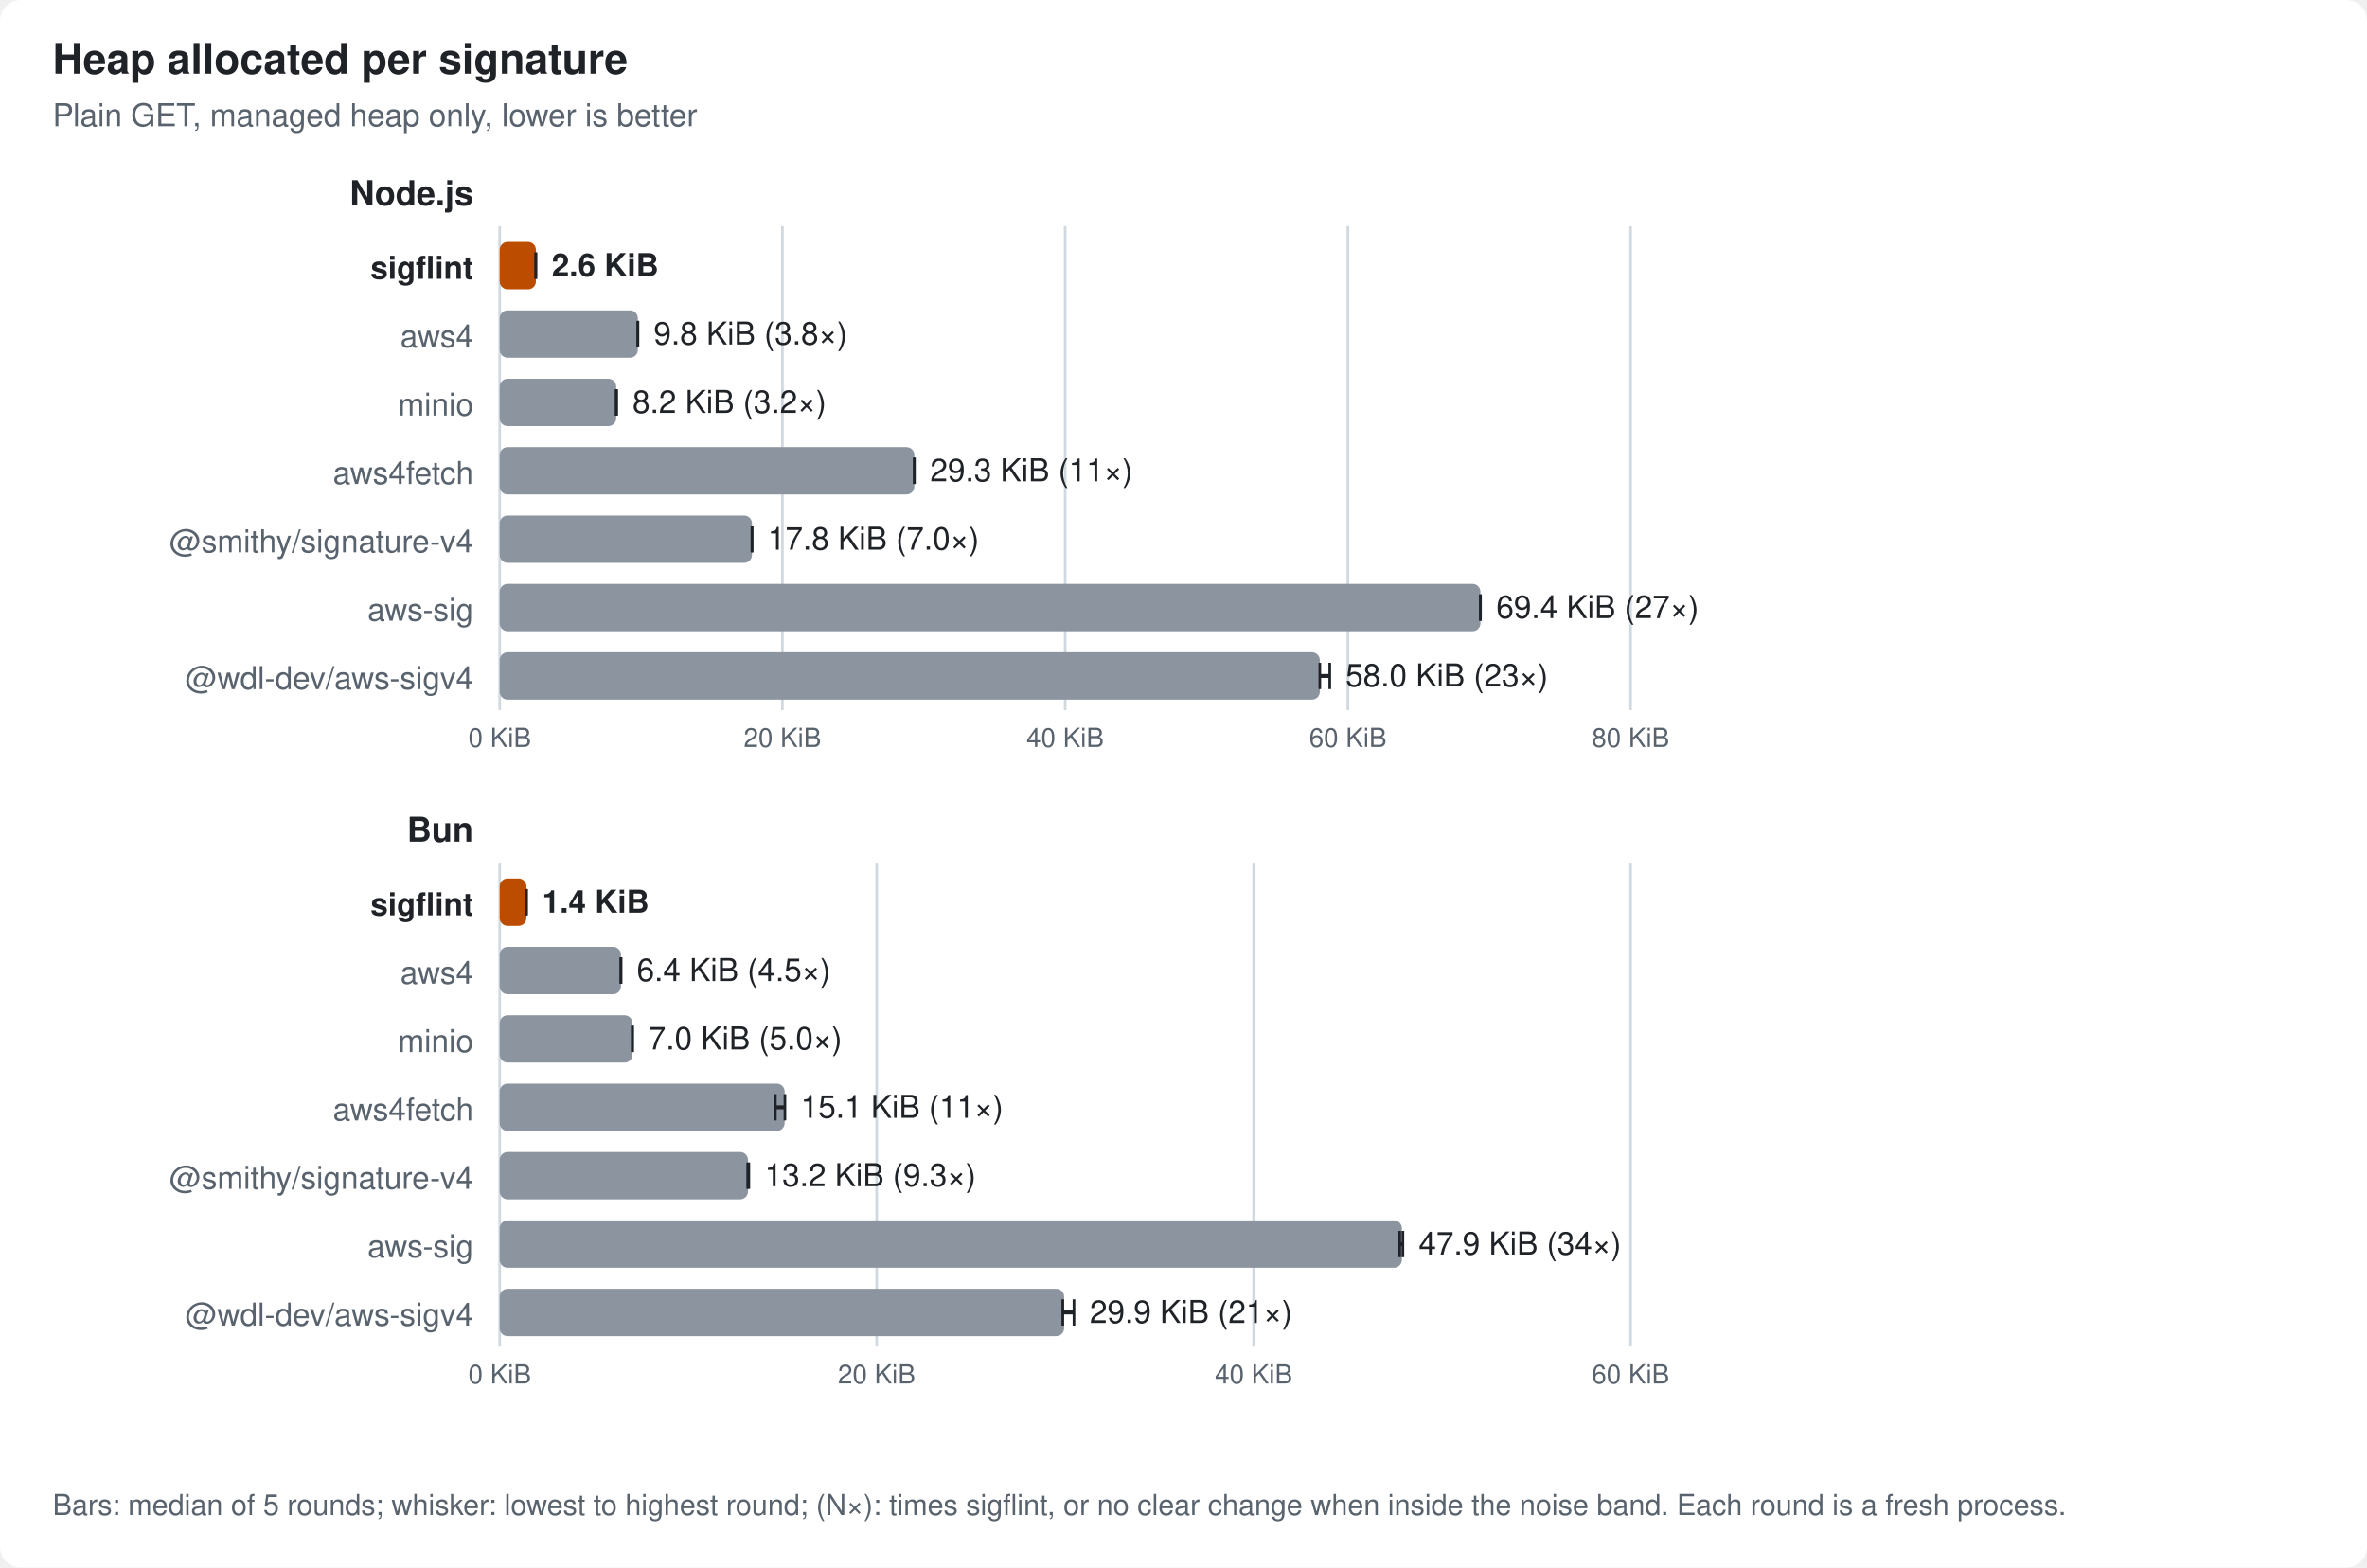
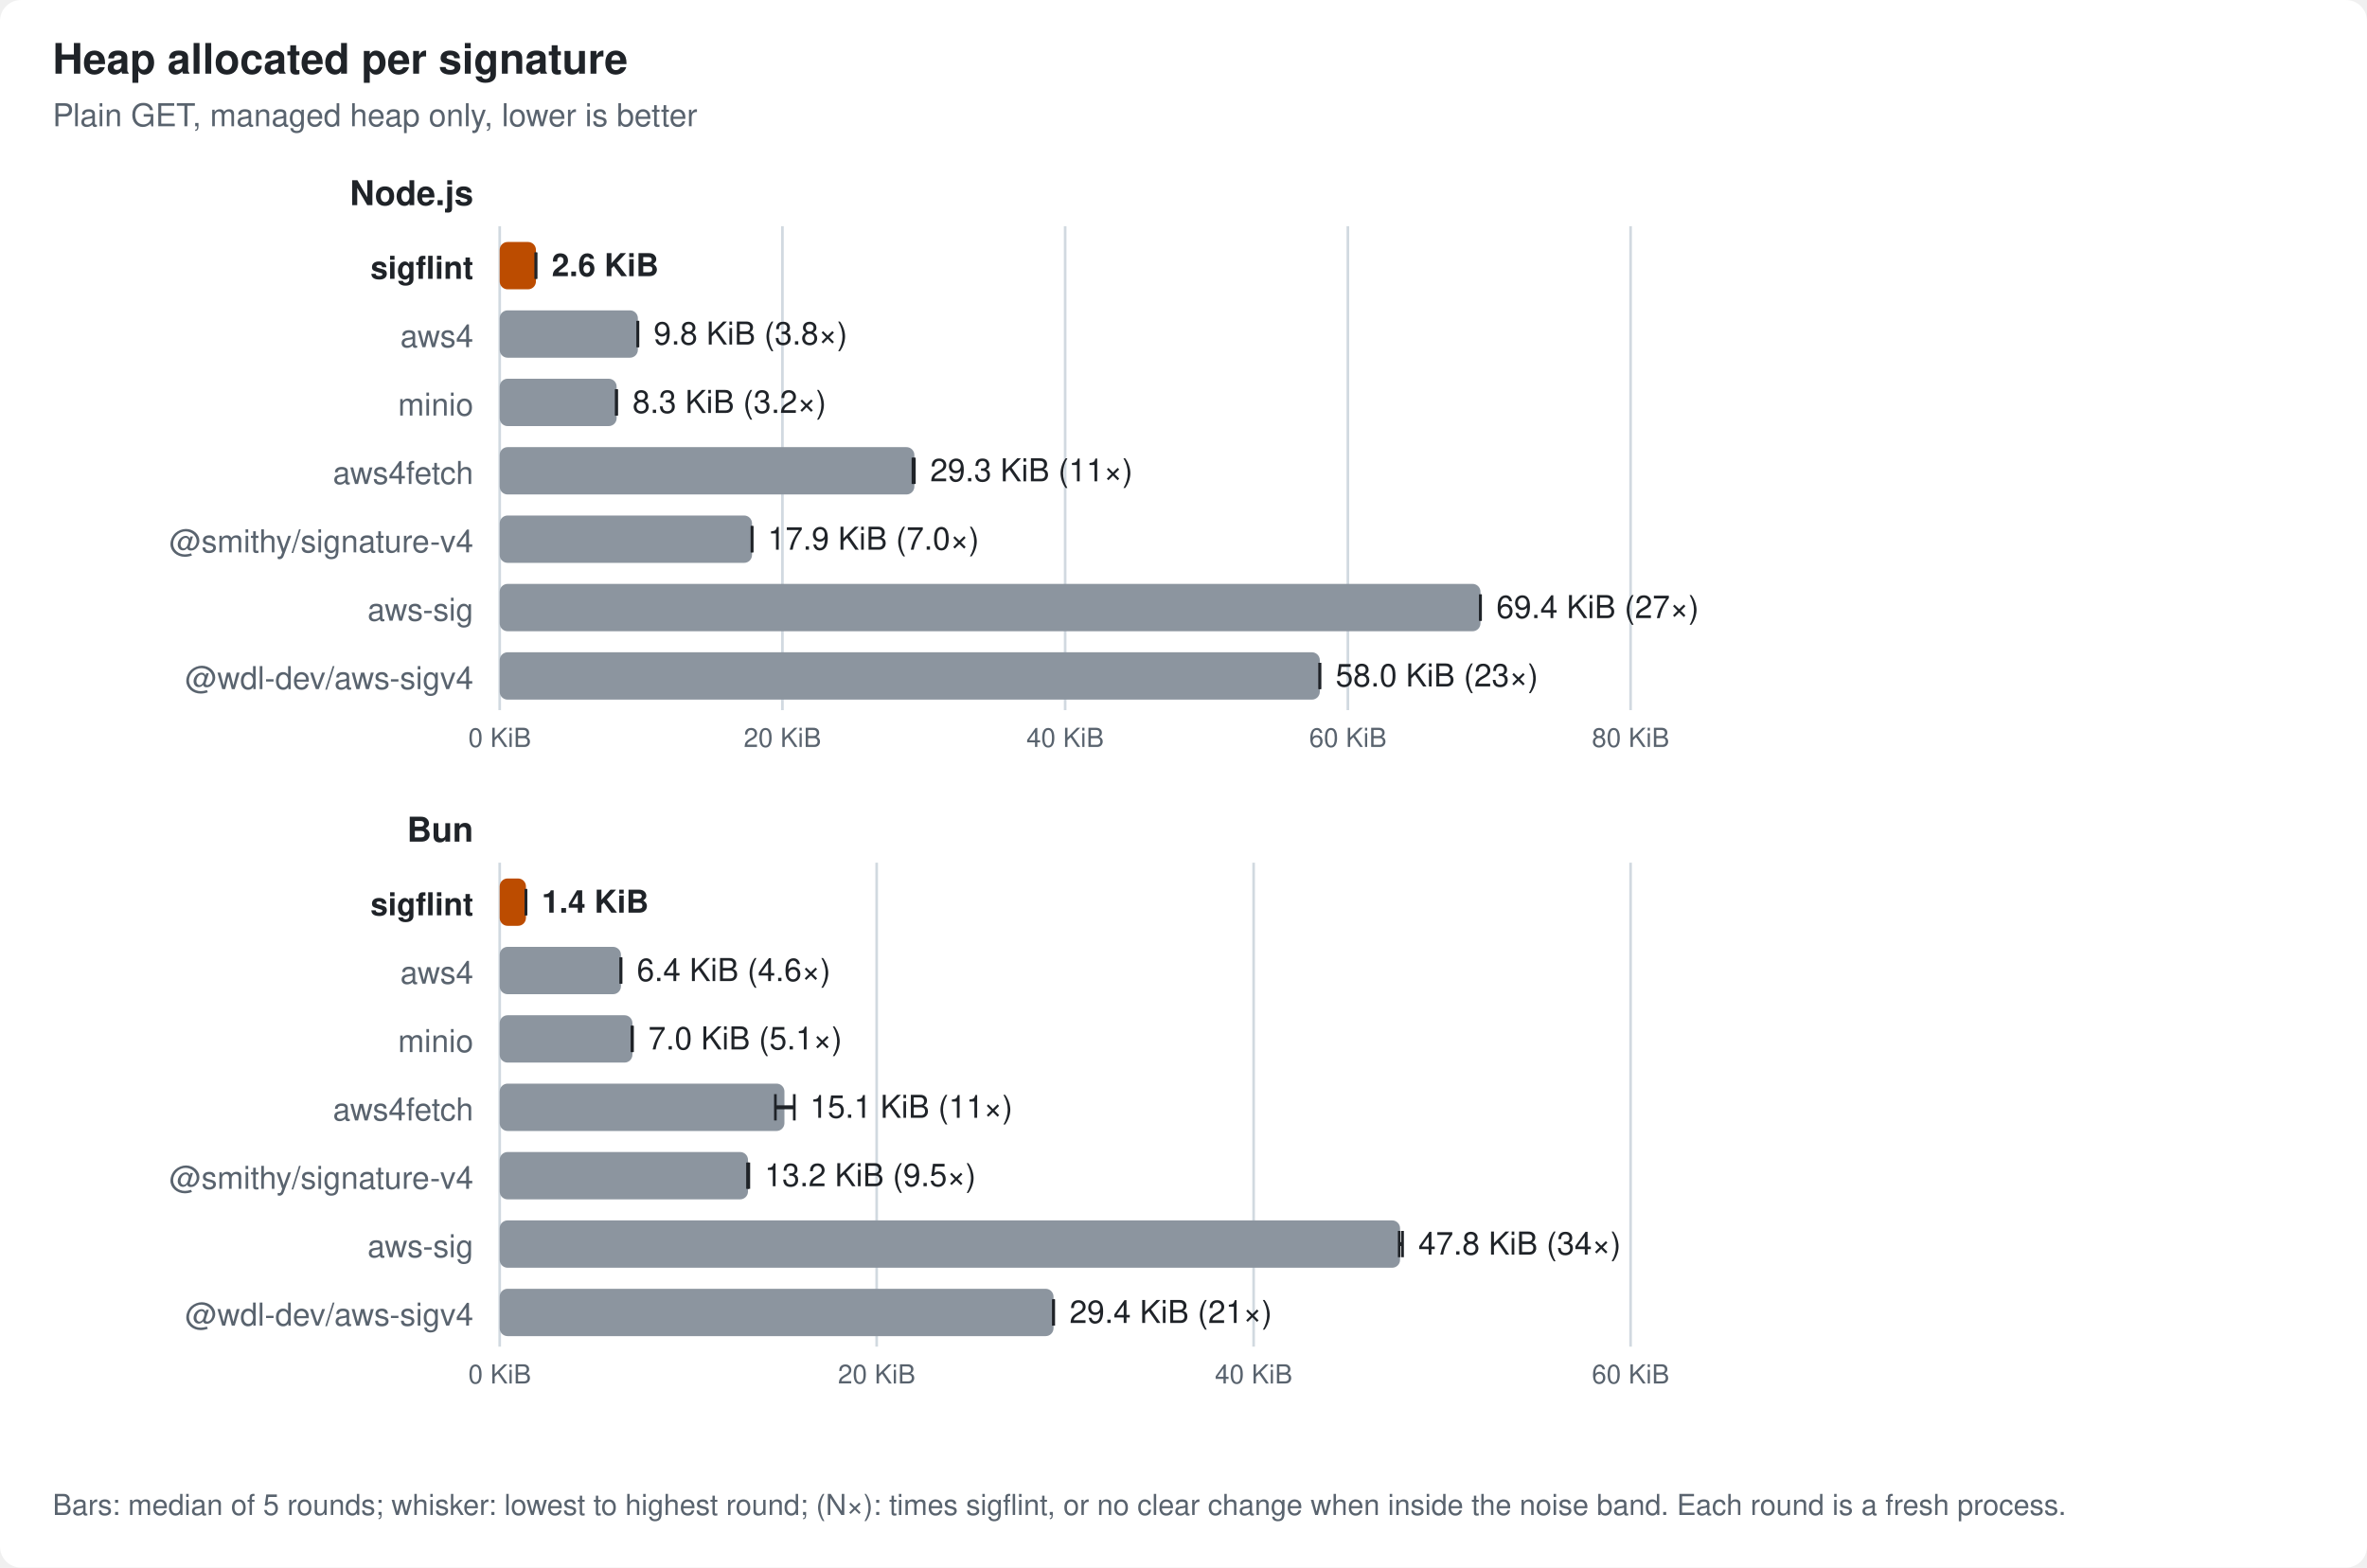
<svg xmlns="http://www.w3.org/2000/svg" width="900" height="596" viewBox="0 0 900 596" role="img" aria-labelledby="t" font-family="-apple-system,BlinkMacSystemFont,'Segoe UI',Helvetica,Arial,sans-serif">
  <rect width="900" height="596" rx="8" fill="#ffffff" />
  <text x="20" y="28" font-size="16" fill="#1f2328" text-anchor="start" font-weight="600">Heap allocated per signature</text>
  <text x="20" y="48" font-size="12" fill="#59636e" text-anchor="start" font-weight="400">Plain GET, managed heap only, lower is better</text>
  <text x="180" y="78" font-size="13" fill="#1f2328" text-anchor="end" font-weight="700">Node.js</text>
  <line x1="190" y1="86" x2="190" y2="270" stroke="#d1d9e0" />
  <text x="190" y="284" font-size="10" fill="#59636e" text-anchor="middle" font-weight="400">0 KiB</text>
  <line x1="297.5" y1="86" x2="297.5" y2="270" stroke="#d1d9e0" />
  <text x="297.5" y="284" font-size="10" fill="#59636e" text-anchor="middle" font-weight="400">20 KiB</text>
  <line x1="405" y1="86" x2="405" y2="270" stroke="#d1d9e0" />
  <text x="405" y="284" font-size="10" fill="#59636e" text-anchor="middle" font-weight="400">40 KiB</text>
  <line x1="512.5" y1="86" x2="512.5" y2="270" stroke="#d1d9e0" />
  <text x="512.5" y="284" font-size="10" fill="#59636e" text-anchor="middle" font-weight="400">60 KiB</text>
  <line x1="620" y1="86" x2="620" y2="270" stroke="#d1d9e0" />
  <text x="620" y="284" font-size="10" fill="#59636e" text-anchor="middle" font-weight="400">80 KiB</text>
  <text x="180" y="106" font-size="12" fill="#1f2328" text-anchor="end" font-weight="700">sigflint</text>
-   <rect x="190" y="92" width="13.773" height="18" rx="3" fill="#bc4c00" />
-   <line x1="203.689" y1="101" x2="203.779" y2="101" stroke="#1f2328" stroke-width="1.5" />
-   <line x1="203.689" y1="96" x2="203.689" y2="106" stroke="#1f2328" />
+   <rect x="190" y="92" width="13.779" height="18" rx="3" fill="#bc4c00" />
+   <line x1="203.773" y1="101" x2="203.779" y2="101" stroke="#1f2328" stroke-width="1.5" />
+   <line x1="203.773" y1="96" x2="203.773" y2="106" stroke="#1f2328" />
  <line x1="203.779" y1="96" x2="203.779" y2="106" stroke="#1f2328" />
  <text x="209.779" y="105" font-size="12" fill="#1f2328" text-anchor="start" font-weight="700">2.6 KiB</text>
  <text x="180" y="132" font-size="12" fill="#59636e" text-anchor="end" font-weight="400">aws4</text>
  <rect x="190" y="118" width="52.537" height="18" rx="3" fill="#8c959f" />
  <line x1="242.537" y1="127" x2="242.537" y2="127" stroke="#1f2328" stroke-width="1.5" />
  <line x1="242.537" y1="122" x2="242.537" y2="132" stroke="#1f2328" />
  <line x1="242.537" y1="122" x2="242.537" y2="132" stroke="#1f2328" />
  <text x="248.537" y="131" font-size="12" fill="#1f2328" text-anchor="start" font-weight="400">9.8 KiB  (3.8×)</text>
  <text x="180" y="158" font-size="12" fill="#59636e" text-anchor="end" font-weight="400">minio</text>
-   <rect x="190" y="144" width="44.302" height="18" rx="3" fill="#8c959f" />
-   <line x1="234.234" y1="153" x2="234.496" y2="153" stroke="#1f2328" stroke-width="1.5" />
-   <line x1="234.234" y1="148" x2="234.234" y2="158" stroke="#1f2328" />
+   <rect x="190" y="144" width="44.464" height="18" rx="3" fill="#8c959f" />
+   <line x1="234.286" y1="153" x2="234.496" y2="153" stroke="#1f2328" stroke-width="1.5" />
+   <line x1="234.286" y1="148" x2="234.286" y2="158" stroke="#1f2328" />
  <line x1="234.496" y1="148" x2="234.496" y2="158" stroke="#1f2328" />
-   <text x="240.496" y="157" font-size="12" fill="#1f2328" text-anchor="start" font-weight="400">8.2 KiB  (3.2×)</text>
+   <text x="240.496" y="157" font-size="12" fill="#1f2328" text-anchor="start" font-weight="400">8.3 KiB  (3.2×)</text>
  <text x="180" y="184" font-size="12" fill="#59636e" text-anchor="end" font-weight="400">aws4fetch</text>
  <rect x="190" y="170" width="157.67" height="18" rx="3" fill="#8c959f" />
-   <line x1="347.649" y1="179" x2="347.67" y2="179" stroke="#1f2328" stroke-width="1.5" />
-   <line x1="347.649" y1="174" x2="347.649" y2="184" stroke="#1f2328" />
+   <line x1="347.13" y1="179" x2="347.67" y2="179" stroke="#1f2328" stroke-width="1.5" />
+   <line x1="347.13" y1="174" x2="347.13" y2="184" stroke="#1f2328" />
  <line x1="347.67" y1="174" x2="347.67" y2="184" stroke="#1f2328" />
  <text x="353.67" y="183" font-size="12" fill="#1f2328" text-anchor="start" font-weight="400">29.3 KiB  (11×)</text>
  <text x="180" y="210" font-size="12" fill="#59636e" text-anchor="end" font-weight="400">@smithy/signature-v4</text>
-   <rect x="190" y="196" width="95.936" height="18" rx="3" fill="#8c959f" />
-   <line x1="285.936" y1="205" x2="285.947" y2="205" stroke="#1f2328" stroke-width="1.5" />
-   <line x1="285.936" y1="200" x2="285.936" y2="210" stroke="#1f2328" />
+   <rect x="190" y="196" width="95.947" height="18" rx="3" fill="#8c959f" />
+   <line x1="285.931" y1="205" x2="285.947" y2="205" stroke="#1f2328" stroke-width="1.5" />
+   <line x1="285.931" y1="200" x2="285.931" y2="210" stroke="#1f2328" />
  <line x1="285.947" y1="200" x2="285.947" y2="210" stroke="#1f2328" />
-   <text x="291.947" y="209" font-size="12" fill="#1f2328" text-anchor="start" font-weight="400">17.8 KiB  (7.0×)</text>
+   <text x="291.947" y="209" font-size="12" fill="#1f2328" text-anchor="start" font-weight="400">17.9 KiB  (7.0×)</text>
  <text x="180" y="236" font-size="12" fill="#59636e" text-anchor="end" font-weight="400">aws-sig</text>
-   <rect x="190" y="222" width="372.896" height="18" rx="3" fill="#8c959f" />
-   <line x1="562.891" y1="231" x2="562.922" y2="231" stroke="#1f2328" stroke-width="1.5" />
-   <line x1="562.891" y1="226" x2="562.891" y2="236" stroke="#1f2328" />
-   <line x1="562.922" y1="226" x2="562.922" y2="236" stroke="#1f2328" />
-   <text x="568.922" y="235" font-size="12" fill="#1f2328" text-anchor="start" font-weight="400">69.4 KiB  (27×)</text>
+   <rect x="190" y="222" width="372.922" height="18" rx="3" fill="#8c959f" />
+   <line x1="562.875" y1="231" x2="562.948" y2="231" stroke="#1f2328" stroke-width="1.5" />
+   <line x1="562.875" y1="226" x2="562.875" y2="236" stroke="#1f2328" />
+   <line x1="562.948" y1="226" x2="562.948" y2="236" stroke="#1f2328" />
+   <text x="568.948" y="235" font-size="12" fill="#1f2328" text-anchor="start" font-weight="400">69.4 KiB  (27×)</text>
  <text x="180" y="262" font-size="12" fill="#59636e" text-anchor="end" font-weight="400">@wdl-dev/aws-sigv4</text>
  <rect x="190" y="248" width="311.834" height="18" rx="3" fill="#8c959f" />
-   <line x1="501.834" y1="257" x2="505.613" y2="257" stroke="#1f2328" stroke-width="1.5" />
+   <line x1="501.834" y1="257" x2="501.834" y2="257" stroke="#1f2328" stroke-width="1.5" />
  <line x1="501.834" y1="252" x2="501.834" y2="262" stroke="#1f2328" />
-   <line x1="505.613" y1="252" x2="505.613" y2="262" stroke="#1f2328" />
-   <text x="511.613" y="261" font-size="12" fill="#1f2328" text-anchor="start" font-weight="400">58.0 KiB  (23×)</text>
+   <line x1="501.834" y1="252" x2="501.834" y2="262" stroke="#1f2328" />
+   <text x="507.834" y="261" font-size="12" fill="#1f2328" text-anchor="start" font-weight="400">58.0 KiB  (23×)</text>
  <text x="180" y="320" font-size="13" fill="#1f2328" text-anchor="end" font-weight="700">Bun</text>
  <line x1="190" y1="328" x2="190" y2="512" stroke="#d1d9e0" />
  <text x="190" y="526" font-size="10" fill="#59636e" text-anchor="middle" font-weight="400">0 KiB</text>
  <line x1="333.333" y1="328" x2="333.333" y2="512" stroke="#d1d9e0" />
  <text x="333.333" y="526" font-size="10" fill="#59636e" text-anchor="middle" font-weight="400">20 KiB</text>
  <line x1="476.667" y1="328" x2="476.667" y2="512" stroke="#d1d9e0" />
  <text x="476.667" y="526" font-size="10" fill="#59636e" text-anchor="middle" font-weight="400">40 KiB</text>
  <line x1="620" y1="328" x2="620" y2="512" stroke="#d1d9e0" />
  <text x="620" y="526" font-size="10" fill="#59636e" text-anchor="middle" font-weight="400">60 KiB</text>
  <text x="180" y="348" font-size="12" fill="#1f2328" text-anchor="end" font-weight="700">sigflint</text>
-   <rect x="190" y="334" width="10.148" height="18" rx="3" fill="#bc4c00" />
-   <line x1="200.147" y1="343" x2="200.151" y2="343" stroke="#1f2328" stroke-width="1.5" />
-   <line x1="200.147" y1="338" x2="200.147" y2="348" stroke="#1f2328" />
-   <line x1="200.151" y1="338" x2="200.151" y2="348" stroke="#1f2328" />
-   <text x="206.151" y="347" font-size="12" fill="#1f2328" text-anchor="start" font-weight="700">1.4 KiB</text>
+   <rect x="190" y="334" width="9.979" height="18" rx="3" fill="#bc4c00" />
+   <line x1="199.975" y1="343" x2="199.983" y2="343" stroke="#1f2328" stroke-width="1.5" />
+   <line x1="199.975" y1="338" x2="199.975" y2="348" stroke="#1f2328" />
+   <line x1="199.983" y1="338" x2="199.983" y2="348" stroke="#1f2328" />
+   <text x="205.983" y="347" font-size="12" fill="#1f2328" text-anchor="start" font-weight="700">1.4 KiB</text>
  <text x="180" y="374" font-size="12" fill="#59636e" text-anchor="end" font-weight="400">aws4</text>
-   <rect x="190" y="360" width="46.105" height="18" rx="3" fill="#8c959f" />
-   <line x1="236.075" y1="369" x2="236.125" y2="369" stroke="#1f2328" stroke-width="1.5" />
-   <line x1="236.075" y1="364" x2="236.075" y2="374" stroke="#1f2328" />
-   <line x1="236.125" y1="364" x2="236.125" y2="374" stroke="#1f2328" />
-   <text x="242.125" y="373" font-size="12" fill="#1f2328" text-anchor="start" font-weight="400">6.4 KiB  (4.5×)</text>
+   <rect x="190" y="360" width="46.102" height="18" rx="3" fill="#8c959f" />
+   <line x1="236.06" y1="369" x2="236.131" y2="369" stroke="#1f2328" stroke-width="1.5" />
+   <line x1="236.06" y1="364" x2="236.06" y2="374" stroke="#1f2328" />
+   <line x1="236.131" y1="364" x2="236.131" y2="374" stroke="#1f2328" />
+   <text x="242.131" y="373" font-size="12" fill="#1f2328" text-anchor="start" font-weight="400">6.4 KiB  (4.6×)</text>
  <text x="180" y="400" font-size="12" fill="#59636e" text-anchor="end" font-weight="400">minio</text>
-   <rect x="190" y="386" width="50.487" height="18" rx="3" fill="#8c959f" />
-   <line x1="240.456" y1="395" x2="240.502" y2="395" stroke="#1f2328" stroke-width="1.5" />
-   <line x1="240.456" y1="390" x2="240.456" y2="400" stroke="#1f2328" />
-   <line x1="240.502" y1="390" x2="240.502" y2="400" stroke="#1f2328" />
-   <text x="246.502" y="399" font-size="12" fill="#1f2328" text-anchor="start" font-weight="400">7.0 KiB  (5.0×)</text>
+   <rect x="190" y="386" width="50.471" height="18" rx="3" fill="#8c959f" />
+   <line x1="240.278" y1="395" x2="240.498" y2="395" stroke="#1f2328" stroke-width="1.5" />
+   <line x1="240.278" y1="390" x2="240.278" y2="400" stroke="#1f2328" />
+   <line x1="240.498" y1="390" x2="240.498" y2="400" stroke="#1f2328" />
+   <text x="246.498" y="399" font-size="12" fill="#1f2328" text-anchor="start" font-weight="400">7.0 KiB  (5.1×)</text>
  <text x="180" y="426" font-size="12" fill="#59636e" text-anchor="end" font-weight="400">aws4fetch</text>
-   <rect x="190" y="412" width="108.343" height="18" rx="3" fill="#8c959f" />
-   <line x1="294.812" y1="421" x2="298.455" y2="421" stroke="#1f2328" stroke-width="1.5" />
-   <line x1="294.812" y1="416" x2="294.812" y2="426" stroke="#1f2328" />
-   <line x1="298.455" y1="416" x2="298.455" y2="426" stroke="#1f2328" />
-   <text x="304.455" y="425" font-size="12" fill="#1f2328" text-anchor="start" font-weight="400">15.1 KiB  (11×)</text>
+   <rect x="190" y="412" width="108.266" height="18" rx="3" fill="#8c959f" />
+   <line x1="294.825" y1="421" x2="302.019" y2="421" stroke="#1f2328" stroke-width="1.5" />
+   <line x1="294.825" y1="416" x2="294.825" y2="426" stroke="#1f2328" />
+   <line x1="302.019" y1="416" x2="302.019" y2="426" stroke="#1f2328" />
+   <text x="308.019" y="425" font-size="12" fill="#1f2328" text-anchor="start" font-weight="400">15.1 KiB  (11×)</text>
  <text x="180" y="452" font-size="12" fill="#59636e" text-anchor="end" font-weight="400">@smithy/signature-v4</text>
-   <rect x="190" y="438" width="94.418" height="18" rx="3" fill="#8c959f" />
-   <line x1="284.295" y1="447" x2="284.739" y2="447" stroke="#1f2328" stroke-width="1.5" />
-   <line x1="284.295" y1="442" x2="284.295" y2="452" stroke="#1f2328" />
-   <line x1="284.739" y1="442" x2="284.739" y2="452" stroke="#1f2328" />
-   <text x="290.739" y="451" font-size="12" fill="#1f2328" text-anchor="start" font-weight="400">13.2 KiB  (9.3×)</text>
+   <rect x="190" y="438" width="94.417" height="18" rx="3" fill="#8c959f" />
+   <line x1="284.225" y1="447" x2="284.728" y2="447" stroke="#1f2328" stroke-width="1.5" />
+   <line x1="284.225" y1="442" x2="284.225" y2="452" stroke="#1f2328" />
+   <line x1="284.728" y1="442" x2="284.728" y2="452" stroke="#1f2328" />
+   <text x="290.728" y="451" font-size="12" fill="#1f2328" text-anchor="start" font-weight="400">13.2 KiB  (9.5×)</text>
  <text x="180" y="478" font-size="12" fill="#59636e" text-anchor="end" font-weight="400">aws-sig</text>
-   <rect x="190" y="464" width="343.041" height="18" rx="3" fill="#8c959f" />
-   <line x1="532.216" y1="473" x2="533.416" y2="473" stroke="#1f2328" stroke-width="1.5" />
-   <line x1="532.216" y1="468" x2="532.216" y2="478" stroke="#1f2328" />
-   <line x1="533.416" y1="468" x2="533.416" y2="478" stroke="#1f2328" />
-   <text x="539.416" y="477" font-size="12" fill="#1f2328" text-anchor="start" font-weight="400">47.9 KiB  (34×)</text>
+   <rect x="190" y="464" width="342.343" height="18" rx="3" fill="#8c959f" />
+   <line x1="532.023" y1="473" x2="533.297" y2="473" stroke="#1f2328" stroke-width="1.5" />
+   <line x1="532.023" y1="468" x2="532.023" y2="478" stroke="#1f2328" />
+   <line x1="533.297" y1="468" x2="533.297" y2="478" stroke="#1f2328" />
+   <text x="539.297" y="477" font-size="12" fill="#1f2328" text-anchor="start" font-weight="400">47.8 KiB  (34×)</text>
  <text x="180" y="504" font-size="12" fill="#59636e" text-anchor="end" font-weight="400">@wdl-dev/aws-sigv4</text>
-   <rect x="190" y="490" width="214.617" height="18" rx="3" fill="#8c959f" />
-   <line x1="404.096" y1="499" x2="408.353" y2="499" stroke="#1f2328" stroke-width="1.5" />
-   <line x1="404.096" y1="494" x2="404.096" y2="504" stroke="#1f2328" />
-   <line x1="408.353" y1="494" x2="408.353" y2="504" stroke="#1f2328" />
-   <text x="414.353" y="503" font-size="12" fill="#1f2328" text-anchor="start" font-weight="400">29.9 KiB  (21×)</text>
+   <rect x="190" y="490" width="210.583" height="18" rx="3" fill="#8c959f" />
+   <line x1="400.522" y1="499" x2="400.662" y2="499" stroke="#1f2328" stroke-width="1.5" />
+   <line x1="400.522" y1="494" x2="400.522" y2="504" stroke="#1f2328" />
+   <line x1="400.662" y1="494" x2="400.662" y2="504" stroke="#1f2328" />
+   <text x="406.662" y="503" font-size="12" fill="#1f2328" text-anchor="start" font-weight="400">29.4 KiB  (21×)</text>
  <text x="20" y="576" font-size="11" fill="#59636e" text-anchor="start" font-weight="400">Bars: median of 5 rounds; whisker: lowest to highest round; (N×): times sigflint, or no clear change when inside the noise band. Each round is a fresh process.</text>
</svg>
